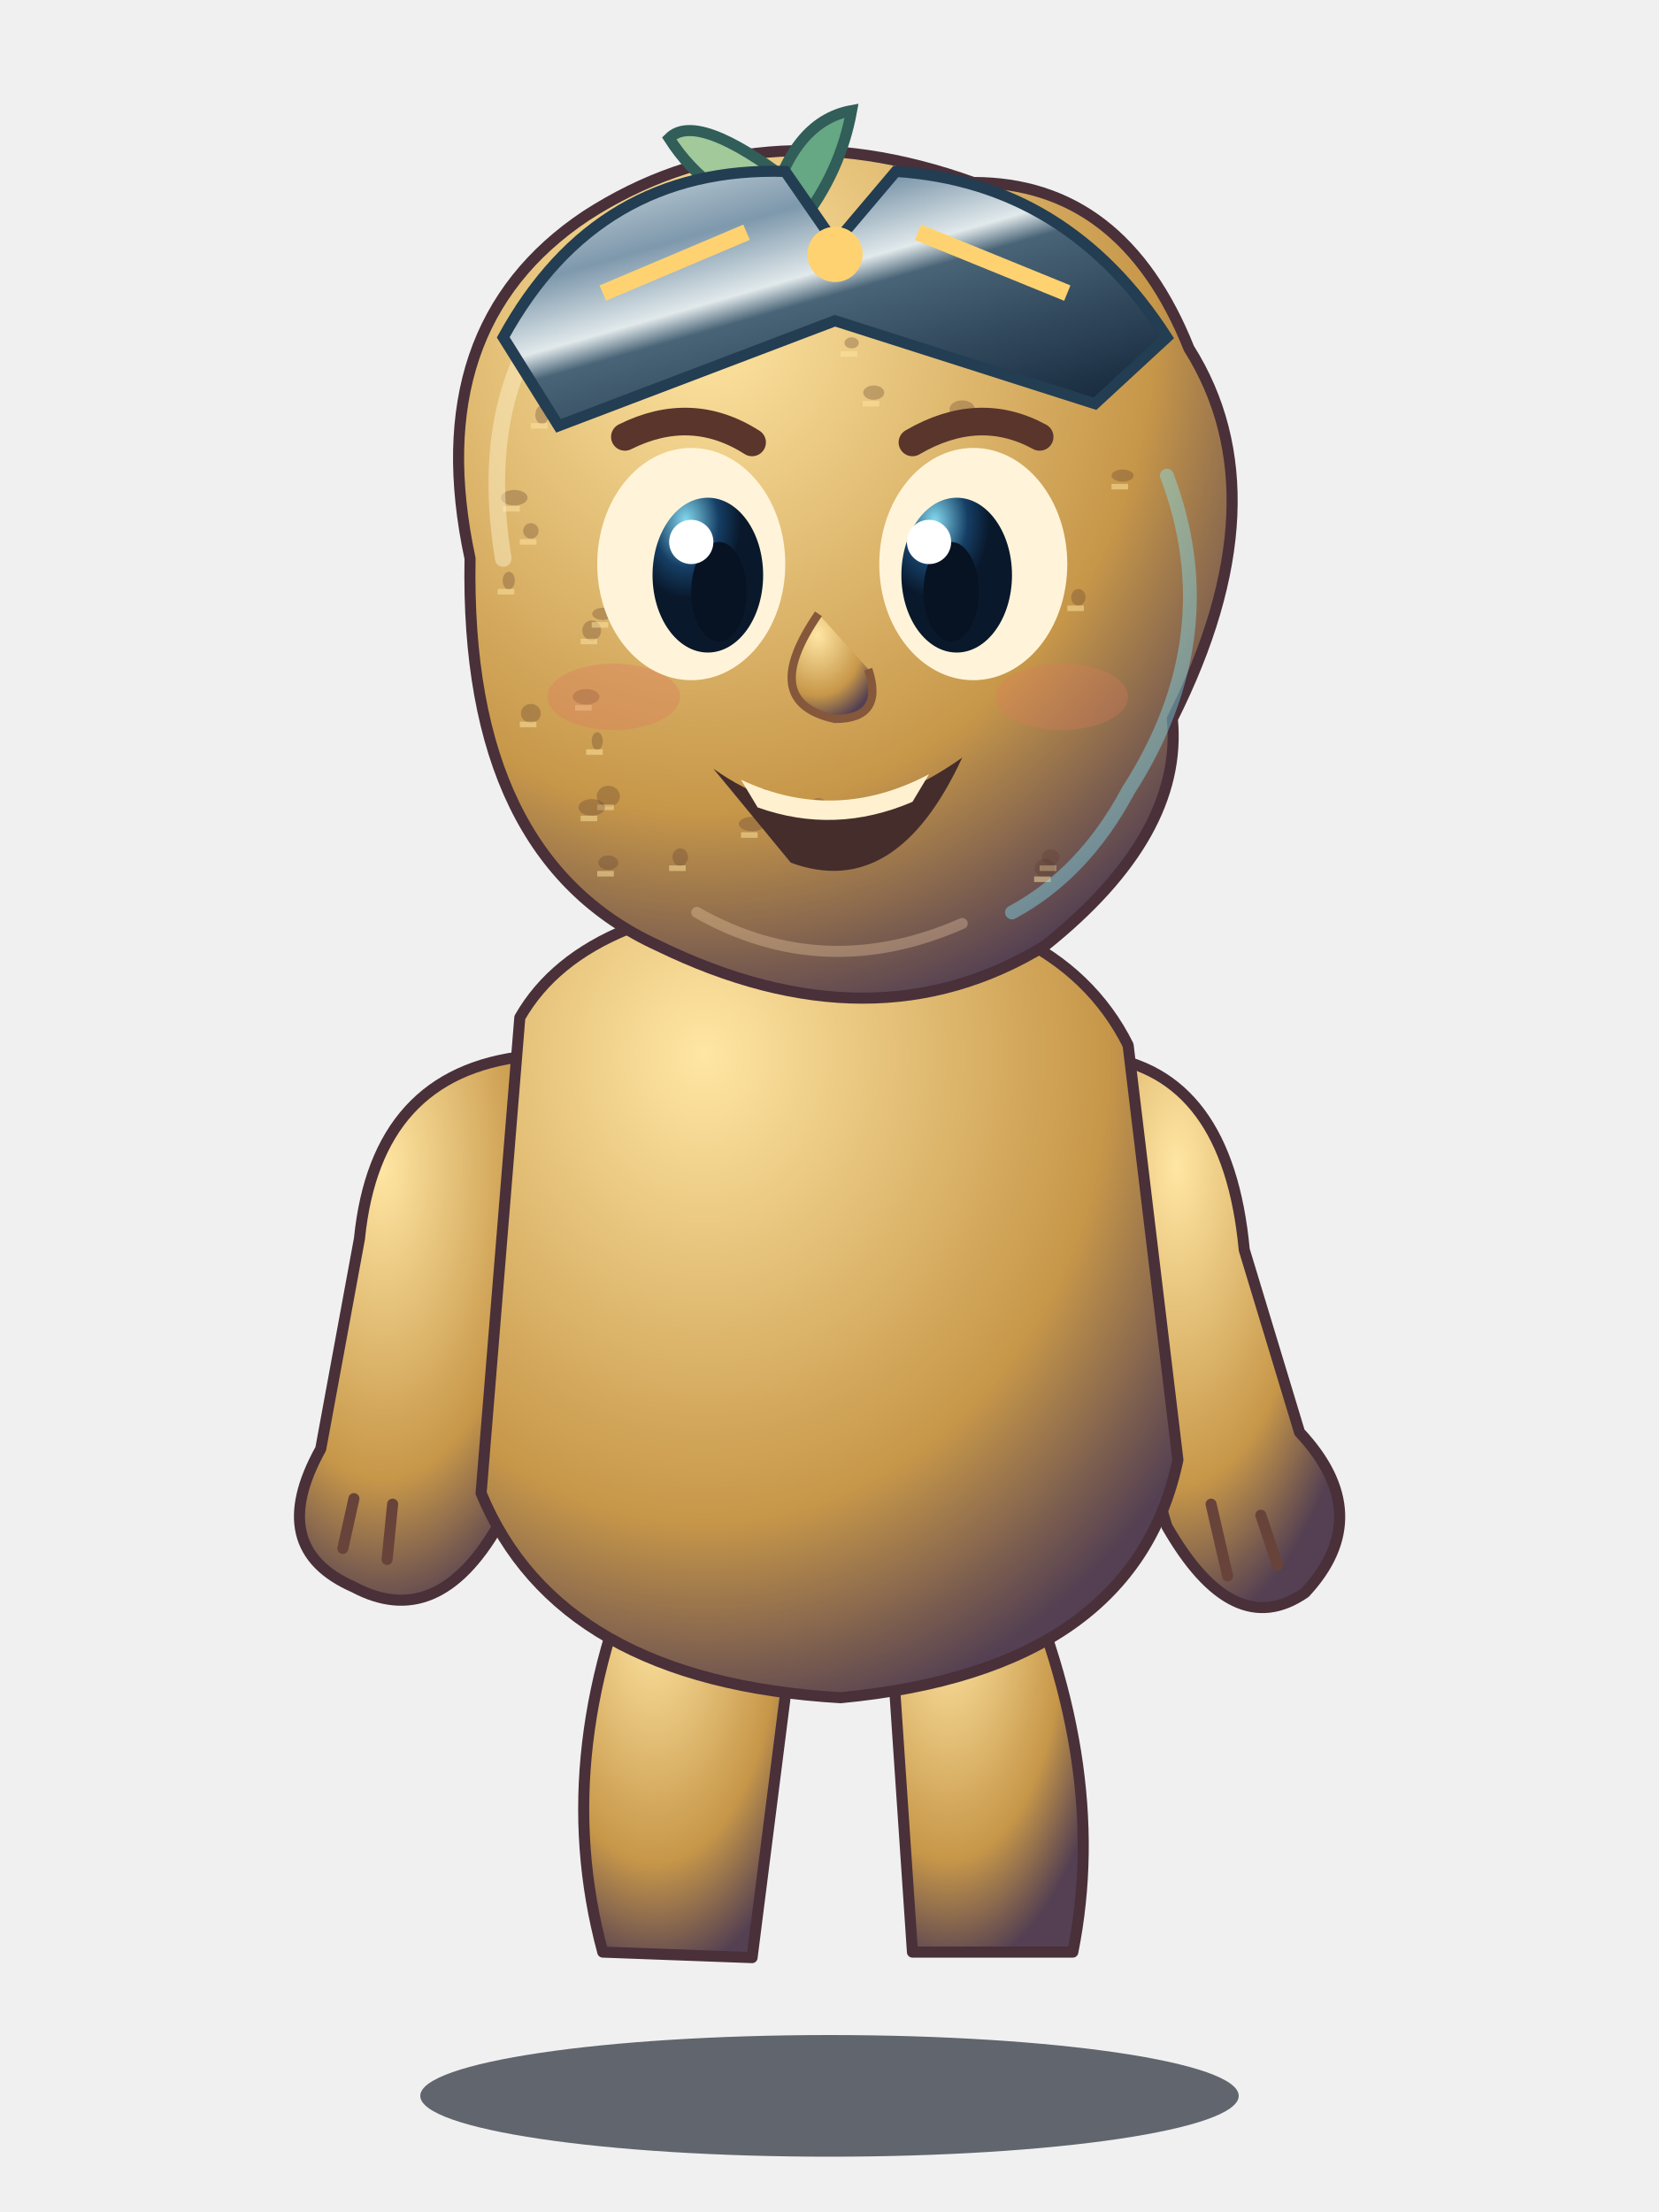
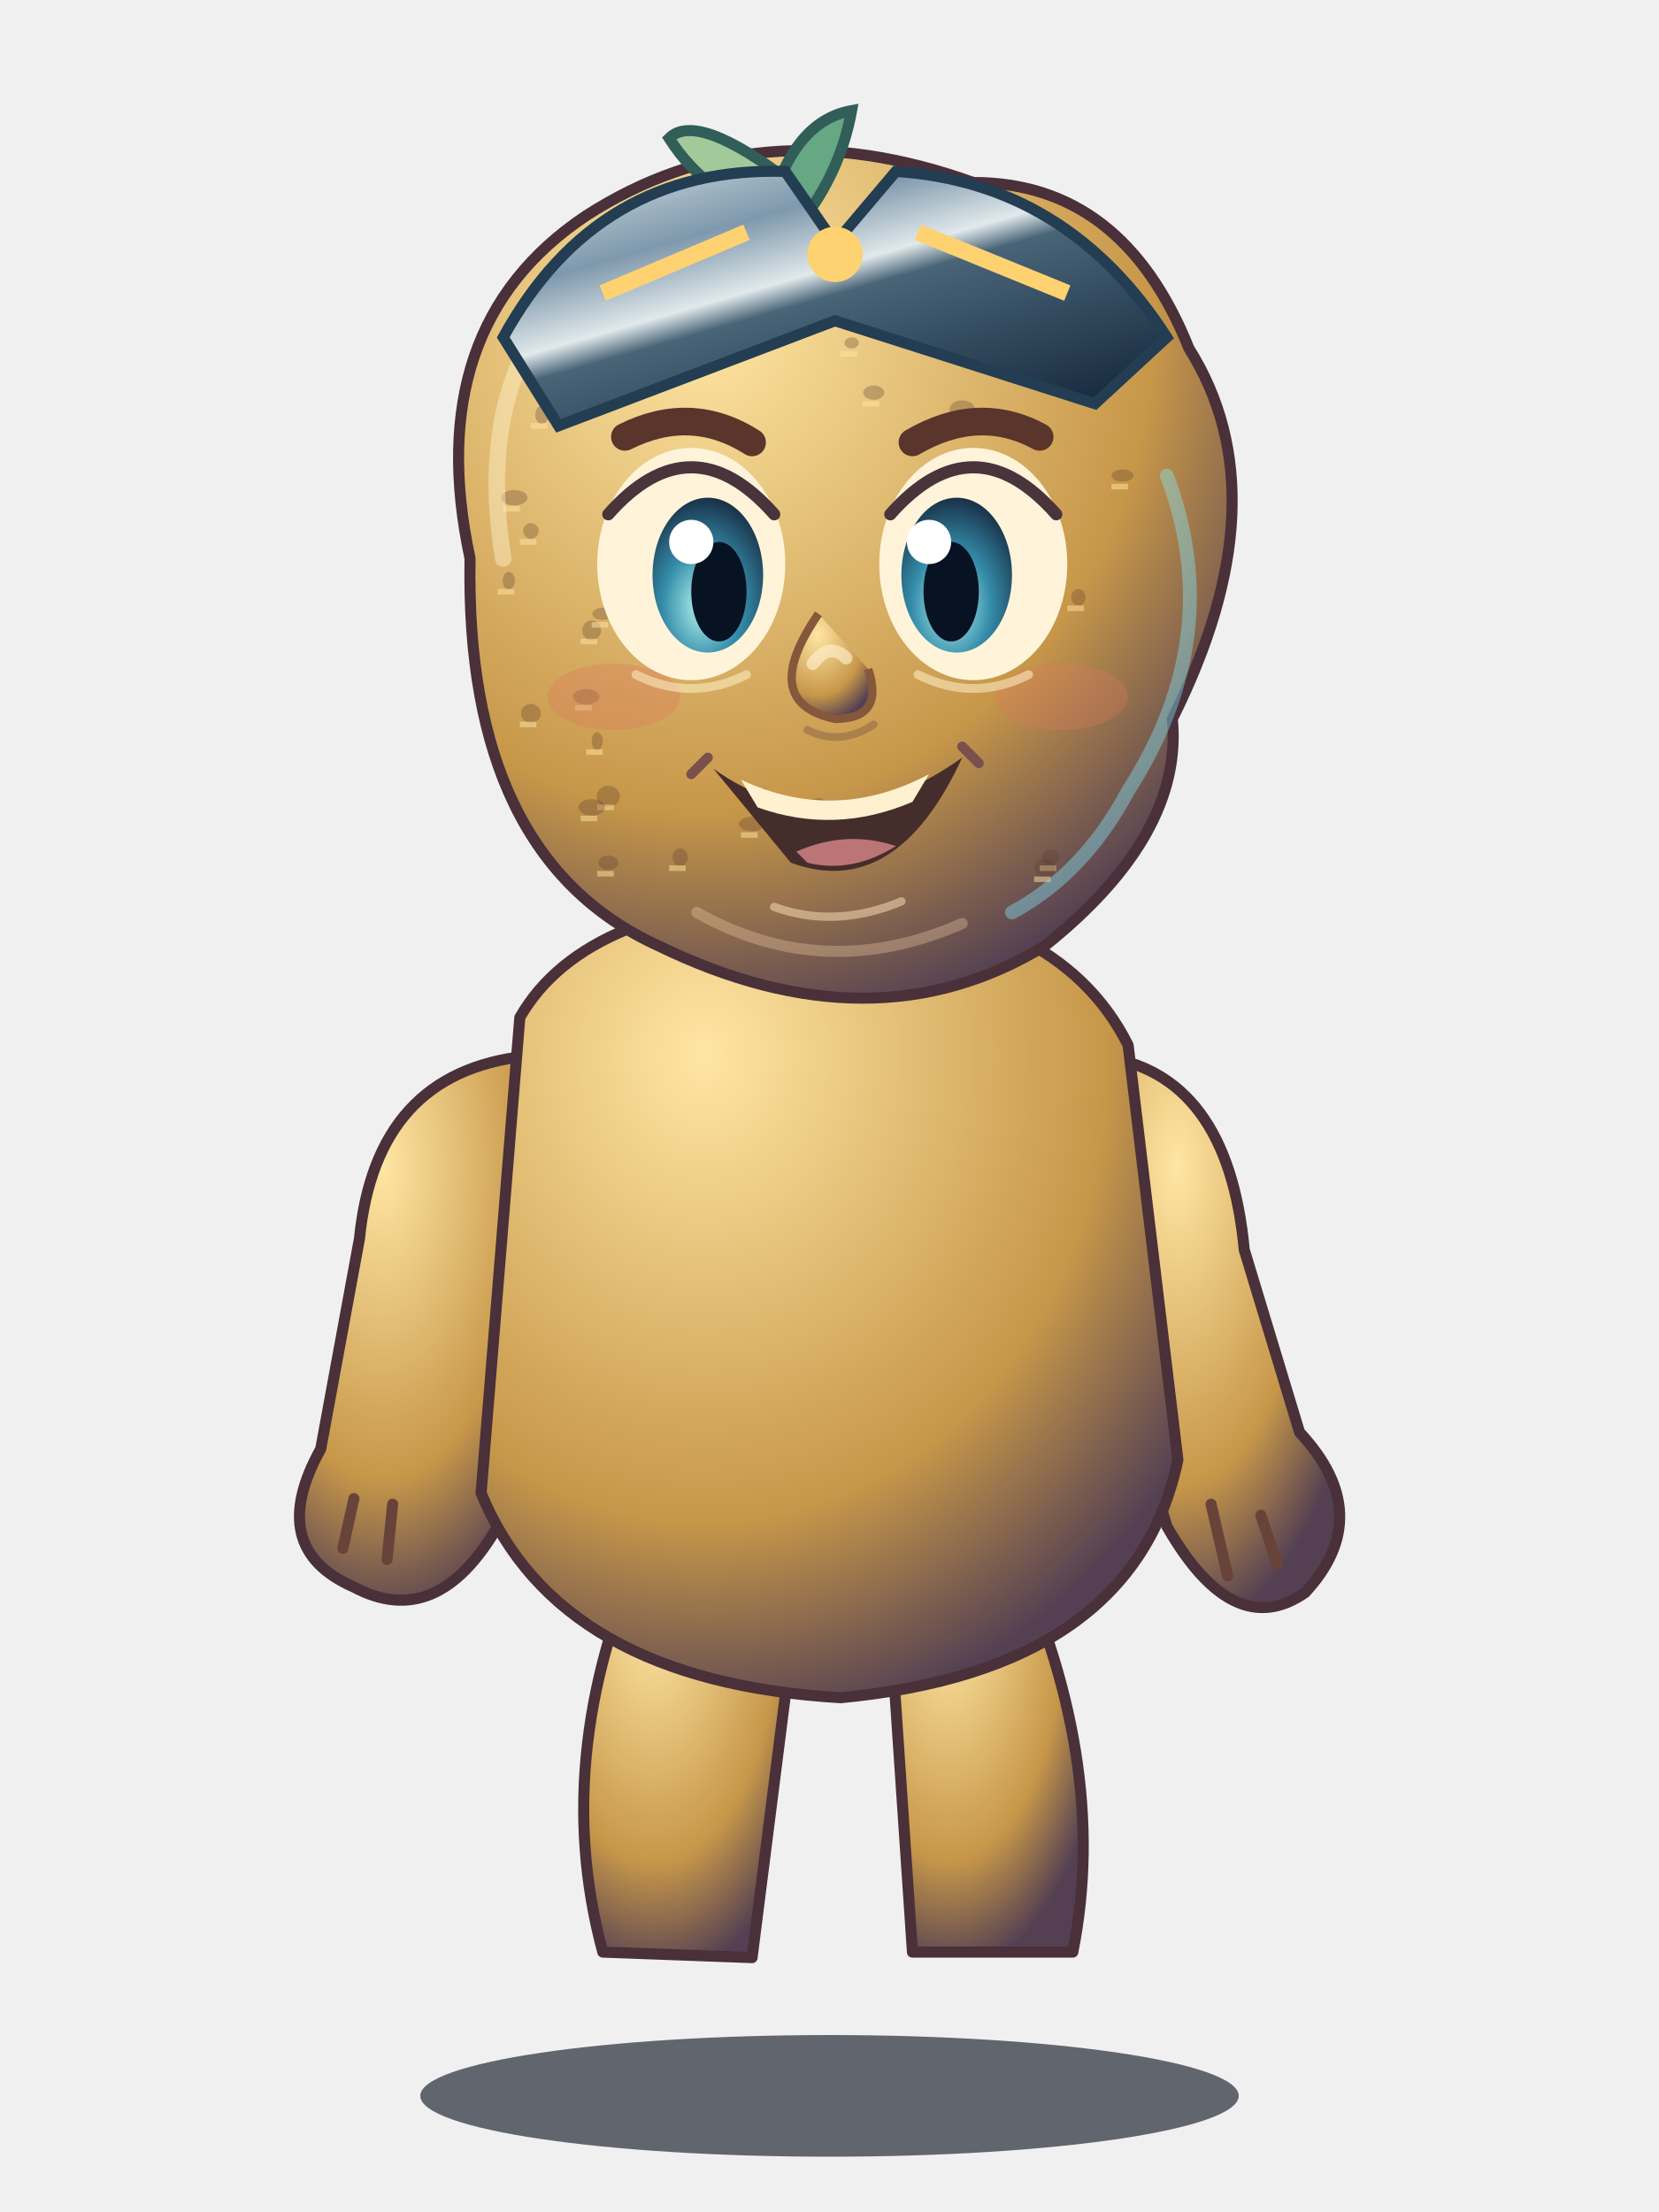
<svg xmlns="http://www.w3.org/2000/svg" viewBox="0 0 300 400">
  <defs>
    <radialGradient id="skin" cx=".32" cy=".2" r=".85">
      <stop stop-color="#ffe6a3" />
      <stop offset=".68" stop-color="#c79749" />
      <stop offset="1" stop-color="#544052" />
    </radialGradient>
    <linearGradient id="cloth" x2=".8" y2="1">
      <stop stop-color="#3d5b75" />
      <stop offset=".5" stop-color="#253648" />
      <stop offset="1" stop-color="#101b2d" />
    </linearGradient>
    <linearGradient id="metal" x2=".75" y2="1">
      <stop stop-color="#dce6e9" />
      <stop offset=".3" stop-color="#7e98ac" />
      <stop offset=".48" stop-color="#e1e9eb" />
      <stop offset=".55" stop-color="#496477" />
      <stop offset="1" stop-color="#192c40" />
    </linearGradient>
    <linearGradient id="trim" x2="1" y2="1">
      <stop stop-color="#edfcff" />
      <stop offset=".4" stop-color="#ffd271" />
      <stop offset="1" stop-color="#287c9f" />
    </linearGradient>
    <linearGradient id="leather" x2=".8" y2="1">
      <stop stop-color="#c59269" />
      <stop offset=".5" stop-color="#855339" />
      <stop offset="1" stop-color="#392722" />
    </linearGradient>
    <linearGradient id="hair" x2=".3" y2="1">
      <stop stop-color="#8f5a36" />
      <stop offset=".6" stop-color="#492b25" />
      <stop offset="1" stop-color="#241b22" />
    </linearGradient>
    <radialGradient id="lens" cx=".3" cy=".15">
      <stop stop-color="#84d9ef" />
      <stop offset=".6" stop-color="#153e64" />
      <stop offset="1" stop-color="#09182b" />
    </radialGradient>
  </defs>
  <ellipse cx="150" cy="379" rx="74" ry="11" fill="#020916" opacity=".6" />
  <g stroke="#493039" stroke-width="2" stroke-linejoin="round">
    <path d="M118 276Q99 316 109 353L136 354L145 283Z" fill="url(#skin)" />
    <path d="M160 279L165 353L194 353Q201 318 182 278Z" fill="url(#skin)" />
    <path d="M95 191Q68 194 65 224L58 262Q48 280 64 287Q79 295 90 276L101 235Z" fill="url(#skin)" />
    <path d="M199 191Q222 194 225 226L235 259Q249 274 236 288Q223 297 211 276L199 236Z" fill="url(#skin)" />
    <path d="M94 184Q106 163 148 162Q191 163 204 189L213 264Q205 302 152 307Q101 304 87 270Z" fill="url(#skin)" />
    <path d="M85 101Q76 59 106 39Q137 19 176 33Q203 33 215 63Q232 90 212 130Q214 151 189 171Q158 190 119 171Q84 155 85 101Z" fill="url(#skin)" />
  </g>
  <ellipse cx="153" cy="150" rx="1.3" ry="1.8" fill="#59392d" opacity=".3" />
  <path d="M151 152l3 0" stroke="#ffe6a3" opacity=".5" />
  <ellipse cx="195" cy="108" rx="1.3" ry="1.5" fill="#59392d" opacity=".3" />
  <path d="M193 110l3 0" stroke="#ffe6a3" opacity=".5" />
  <ellipse cx="93" cy="90" rx="2.4" ry="1.4" fill="#59392d" opacity=".3" />
  <path d="M91 92l3 0" stroke="#ffe6a3" opacity=".5" />
  <ellipse cx="110" cy="144" rx="2.1" ry="1.9" fill="#59392d" opacity=".3" />
  <path d="M108 146l3 0" stroke="#ffe6a3" opacity=".5" />
  <ellipse cx="180" cy="48" rx="1.7" ry="2.0" fill="#59392d" opacity=".3" />
  <path d="M178 50l3 0" stroke="#ffe6a3" opacity=".5" />
  <ellipse cx="190" cy="155" rx="1.6" ry="1.4" fill="#59392d" opacity=".3" />
  <path d="M188 157l3 0" stroke="#ffe6a3" opacity=".5" />
  <ellipse cx="106" cy="126" rx="2.4" ry="1.4" fill="#59392d" opacity=".3" />
  <path d="M104 128l3 0" stroke="#ffe6a3" opacity=".5" />
  <ellipse cx="107" cy="146" rx="2.4" ry="1.5" fill="#59392d" opacity=".3" />
  <path d="M105 148l3 0" stroke="#ffe6a3" opacity=".5" />
  <ellipse cx="154" cy="62" rx="1.3" ry="1.0" fill="#59392d" opacity=".3" />
  <path d="M152 64l3 0" stroke="#ffe6a3" opacity=".5" />
  <ellipse cx="122" cy="52" rx="2.2" ry="1.2" fill="#59392d" opacity=".3" />
  <path d="M120 54l3 0" stroke="#ffe6a3" opacity=".5" />
  <ellipse cx="189" cy="157" rx="1.9" ry="1.7" fill="#59392d" opacity=".3" />
  <path d="M187 159l3 0" stroke="#ffe6a3" opacity=".5" />
  <ellipse cx="107" cy="114" rx="1.7" ry="1.8" fill="#59392d" opacity=".3" />
  <path d="M105 116l3 0" stroke="#ffe6a3" opacity=".5" />
  <ellipse cx="110" cy="156" rx="1.8" ry="1.3" fill="#59392d" opacity=".3" />
  <path d="M108 158l3 0" stroke="#ffe6a3" opacity=".5" />
  <ellipse cx="126" cy="46" rx="2.3" ry="1.2" fill="#59392d" opacity=".3" />
  <path d="M124 48l3 0" stroke="#ffe6a3" opacity=".5" />
  <ellipse cx="92" cy="105" rx="1.1" ry="1.6" fill="#59392d" opacity=".3" />
  <path d="M90 107l3 0" stroke="#ffe6a3" opacity=".5" />
  <ellipse cx="158" cy="71" rx="1.9" ry="1.3" fill="#59392d" opacity=".3" />
  <path d="M156 73l3 0" stroke="#ffe6a3" opacity=".5" />
  <ellipse cx="171" cy="57" rx="1.3" ry="1.2" fill="#59392d" opacity=".3" />
  <path d="M169 59l3 0" stroke="#ffe6a3" opacity=".5" />
  <ellipse cx="136" cy="149" rx="2.4" ry="1.3" fill="#59392d" opacity=".3" />
  <path d="M134 151l3 0" stroke="#ffe6a3" opacity=".5" />
  <ellipse cx="123" cy="56" rx="1.3" ry="1.9" fill="#59392d" opacity=".3" />
  <path d="M121 58l3 0" stroke="#ffe6a3" opacity=".5" />
  <ellipse cx="96" cy="129" rx="1.8" ry="1.7" fill="#59392d" opacity=".3" />
  <path d="M94 131l3 0" stroke="#ffe6a3" opacity=".5" />
  <ellipse cx="167" cy="44" rx="2.3" ry="1.5" fill="#59392d" opacity=".3" />
  <path d="M165 46l3 0" stroke="#ffe6a3" opacity=".5" />
  <ellipse cx="123" cy="155" rx="1.4" ry="1.6" fill="#59392d" opacity=".3" />
  <path d="M121 157l3 0" stroke="#ffe6a3" opacity=".5" />
  <ellipse cx="148" cy="146" rx="1.6" ry="1.7" fill="#59392d" opacity=".3" />
  <path d="M146 148l3 0" stroke="#ffe6a3" opacity=".5" />
  <ellipse cx="128" cy="49" rx="2.3" ry="1.7" fill="#59392d" opacity=".3" />
  <path d="M126 51l3 0" stroke="#ffe6a3" opacity=".5" />
  <ellipse cx="96" cy="96" rx="1.4" ry="1.4" fill="#59392d" opacity=".3" />
  <path d="M94 98l3 0" stroke="#ffe6a3" opacity=".5" />
  <ellipse cx="203" cy="86" rx="2.0" ry="1.1" fill="#59392d" opacity=".3" />
  <path d="M201 88l3 0" stroke="#ffe6a3" opacity=".5" />
  <ellipse cx="98" cy="75" rx="1.2" ry="1.7" fill="#59392d" opacity=".3" />
  <path d="M96 77l3 0" stroke="#ffe6a3" opacity=".5" />
  <ellipse cx="138" cy="144" rx="1.2" ry="1.4" fill="#59392d" opacity=".3" />
  <path d="M136 146l3 0" stroke="#ffe6a3" opacity=".5" />
  <ellipse cx="190" cy="97" rx="1.7" ry="1.9" fill="#59392d" opacity=".3" />
  <path d="M188 99l3 0" stroke="#ffe6a3" opacity=".5" />
  <ellipse cx="109" cy="111" rx="1.9" ry="1.1" fill="#59392d" opacity=".3" />
  <path d="M107 113l3 0" stroke="#ffe6a3" opacity=".5" />
  <ellipse cx="108" cy="134" rx="1.0" ry="1.6" fill="#59392d" opacity=".3" />
  <path d="M106 136l3 0" stroke="#ffe6a3" opacity=".5" />
  <ellipse cx="174" cy="74" rx="2.3" ry="1.6" fill="#59392d" opacity=".3" />
  <path d="M172 76l3 0" stroke="#ffe6a3" opacity=".5" />
  <ellipse cx="109" cy="60" rx="1.2" ry="1.4" fill="#59392d" opacity=".3" />
  <path d="M107 62l3 0" stroke="#ffe6a3" opacity=".5" />
  <ellipse cx="115" cy="46" rx="2.0" ry="1.8" fill="#59392d" opacity=".3" />
  <path d="M113 48l3 0" stroke="#ffe6a3" opacity=".5" />
  <path d="M100 70Q99 52 121 45" stroke="#fff6d9" opacity=".38" stroke-width="7" stroke-linecap="round" fill="none" />
  <path d="M91 101Q85 64 110 46" fill="none" stroke="#fff4ce" stroke-width="3" stroke-linecap="round" opacity=".45" />
  <path d="M211 86Q222 115 204 143Q196 158 183 165" fill="none" stroke="#82ecff" stroke-width="2.5" stroke-linecap="round" opacity=".4" />
  <path d="M126 165Q149 178 174 167" fill="none" stroke="#ffdfb1" stroke-width="2" stroke-linecap="round" opacity=".3" />
  <ellipse cx="111" cy="126" rx="12" ry="6" fill="#dc785e" opacity=".35" />
  <ellipse cx="192" cy="126" rx="12" ry="6" fill="#dc785e" opacity=".3" />
  <path d="M113 79Q125 73 136 80M165 80Q177 73 188 79" fill="none" stroke="#59352c" stroke-width="5" stroke-linecap="round" />
  <g>
    <ellipse cx="125" cy="102" rx="17" ry="21" fill="#fff4d9" />
    <ellipse cx="176" cy="102" rx="17" ry="21" fill="#fff4d9" />
-     <ellipse cx="128" cy="104" rx="10" ry="14" fill="url(#lens)" />
-     <ellipse cx="173" cy="104" rx="10" ry="14" fill="url(#lens)" />
+     <defs>
+       <radialGradient id="iris-finish-128" cx=".45" cy=".7" r=".75">
+         <stop stop-color="#b7f6f0" />
+         <stop offset=".48" stop-color="#348ca9" />
+         <stop offset="1" stop-color="#16243b" />
+       </radialGradient>
+     </defs>
+     <ellipse cx="128" cy="104" rx="10" ry="14" fill="url(#iris-finish-128)" />
+     <defs>
+       <radialGradient id="iris-finish-173" cx=".45" cy=".7" r=".75">
+         <stop stop-color="#b7f6f0" />
+         <stop offset=".48" stop-color="#348ca9" />
+         <stop offset="1" stop-color="#16243b" />
+       </radialGradient>
+     </defs>
+     <ellipse cx="173" cy="104" rx="10" ry="14" fill="url(#iris-finish-173)" />
    <ellipse cx="130" cy="107" rx="5" ry="9" fill="#071222" />
    <ellipse cx="172" cy="107" rx="5" ry="9" fill="#071222" />
    <circle cx="125" cy="98" r="4" fill="white" />
    <circle cx="168" cy="98" r="4" fill="white" />
  </g>
  <path d="M148 111Q137 127 151 130Q160 130 157 121" fill="url(#skin)" stroke="#85573b" stroke-width="1.5" />
  <path d="M129 139Q150 154 174 137Q162 163 143 156Z" fill="#452d2c" />
  <path d="M134 141Q151 149 168 140L165 145Q151 151 137 146Z" fill="#fff1cf" />
  <path d="M64 271l-2 9m9-8-1 10m158-8 3 9m-12-11 3 13" stroke="#68433a" stroke-width="2" stroke-linecap="round" />
  <path d="M139 39Q143 22 154 20Q152 31 145 40" fill="#66a784" stroke="#315e58" stroke-width="2" />
  <path d="M143 33Q126 20 121 25Q128 36 142 40" fill="#a1c99a" stroke="#315e58" stroke-width="2" />
  <path d="M91 61Q108 30 142 31L151 44L162 31Q193 33 211 61L198 73L151 58L101 77Z" fill="url(#metal)" stroke="#233d52" stroke-width="2" />
  <path d="M109 53L135 42m31 0 27 11" stroke="#ffd271" stroke-width="3" />
  <circle cx="151" cy="46" r="5" fill="#ffd271" />
+   <g data-face-finish="1">
+     <path d="M110 93Q125 76 140 93" fill="none" stroke="#49343b" stroke-width="2.2" stroke-linecap="round" />
+     <path d="M115 122Q125 127 135 122" fill="none" stroke="#fff0c9" stroke-width="1.6" opacity=".55" stroke-linecap="round" />
+     <path d="M161 93Q176 76 191 93" fill="none" stroke="#49343b" stroke-width="2.2" stroke-linecap="round" />
+     <path d="M166 122Q176 127 186 122" fill="none" stroke="#fff0c9" stroke-width="1.6" opacity=".55" stroke-linecap="round" />
+     <path d="M144 154Q153 150 162 153Q154 158 146 156Z" fill="#d88789" opacity=".8" />
+     <path d="M128 137l-3 3m49-5 3 3" stroke="#79504b" stroke-width="1.8" stroke-linecap="round" />
+     <path d="M140 164Q151 168 163 163" fill="none" stroke="#ffe3bb" stroke-width="1.5" opacity=".5" stroke-linecap="round" />
+     <path d="M147 120q3-4 6-1" fill="none" stroke="#fff0cc" stroke-width="2.3" opacity=".65" stroke-linecap="round" />
+     <path d="M146 132q6 3 12-1" fill="none" stroke="#69463e" stroke-width="1.4" opacity=".35" stroke-linecap="round" />
+   </g>
</svg>
